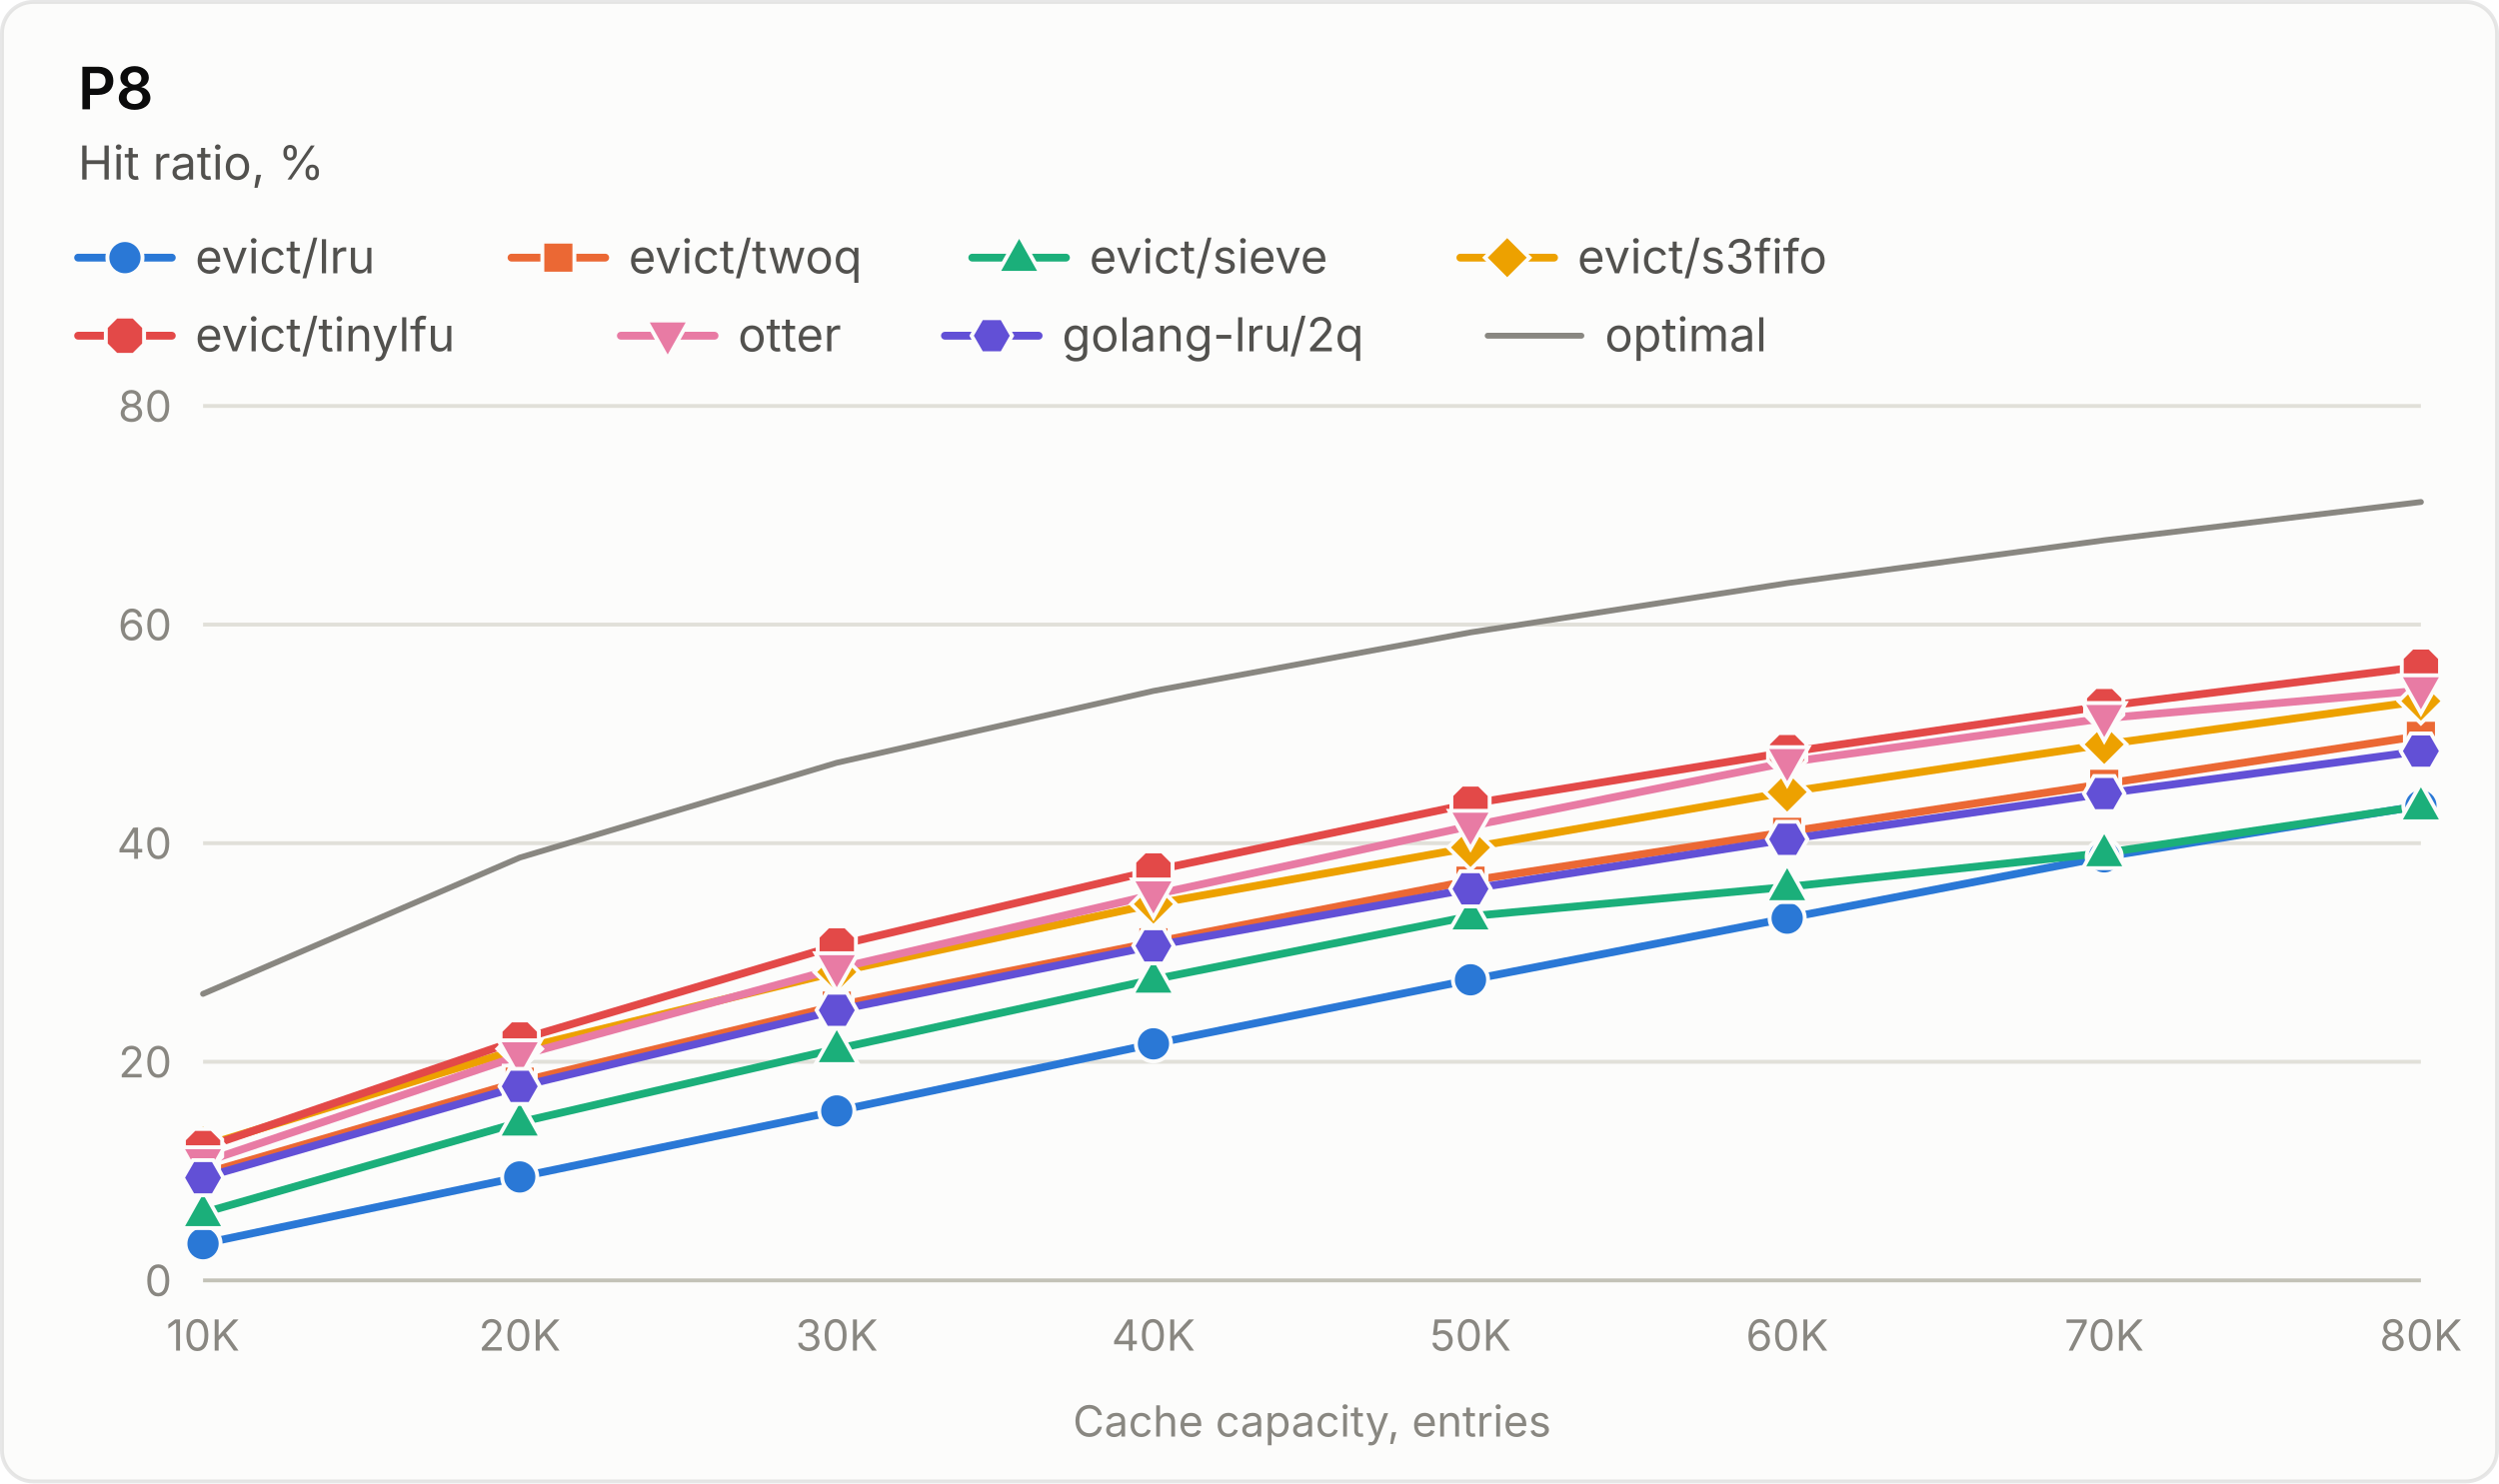
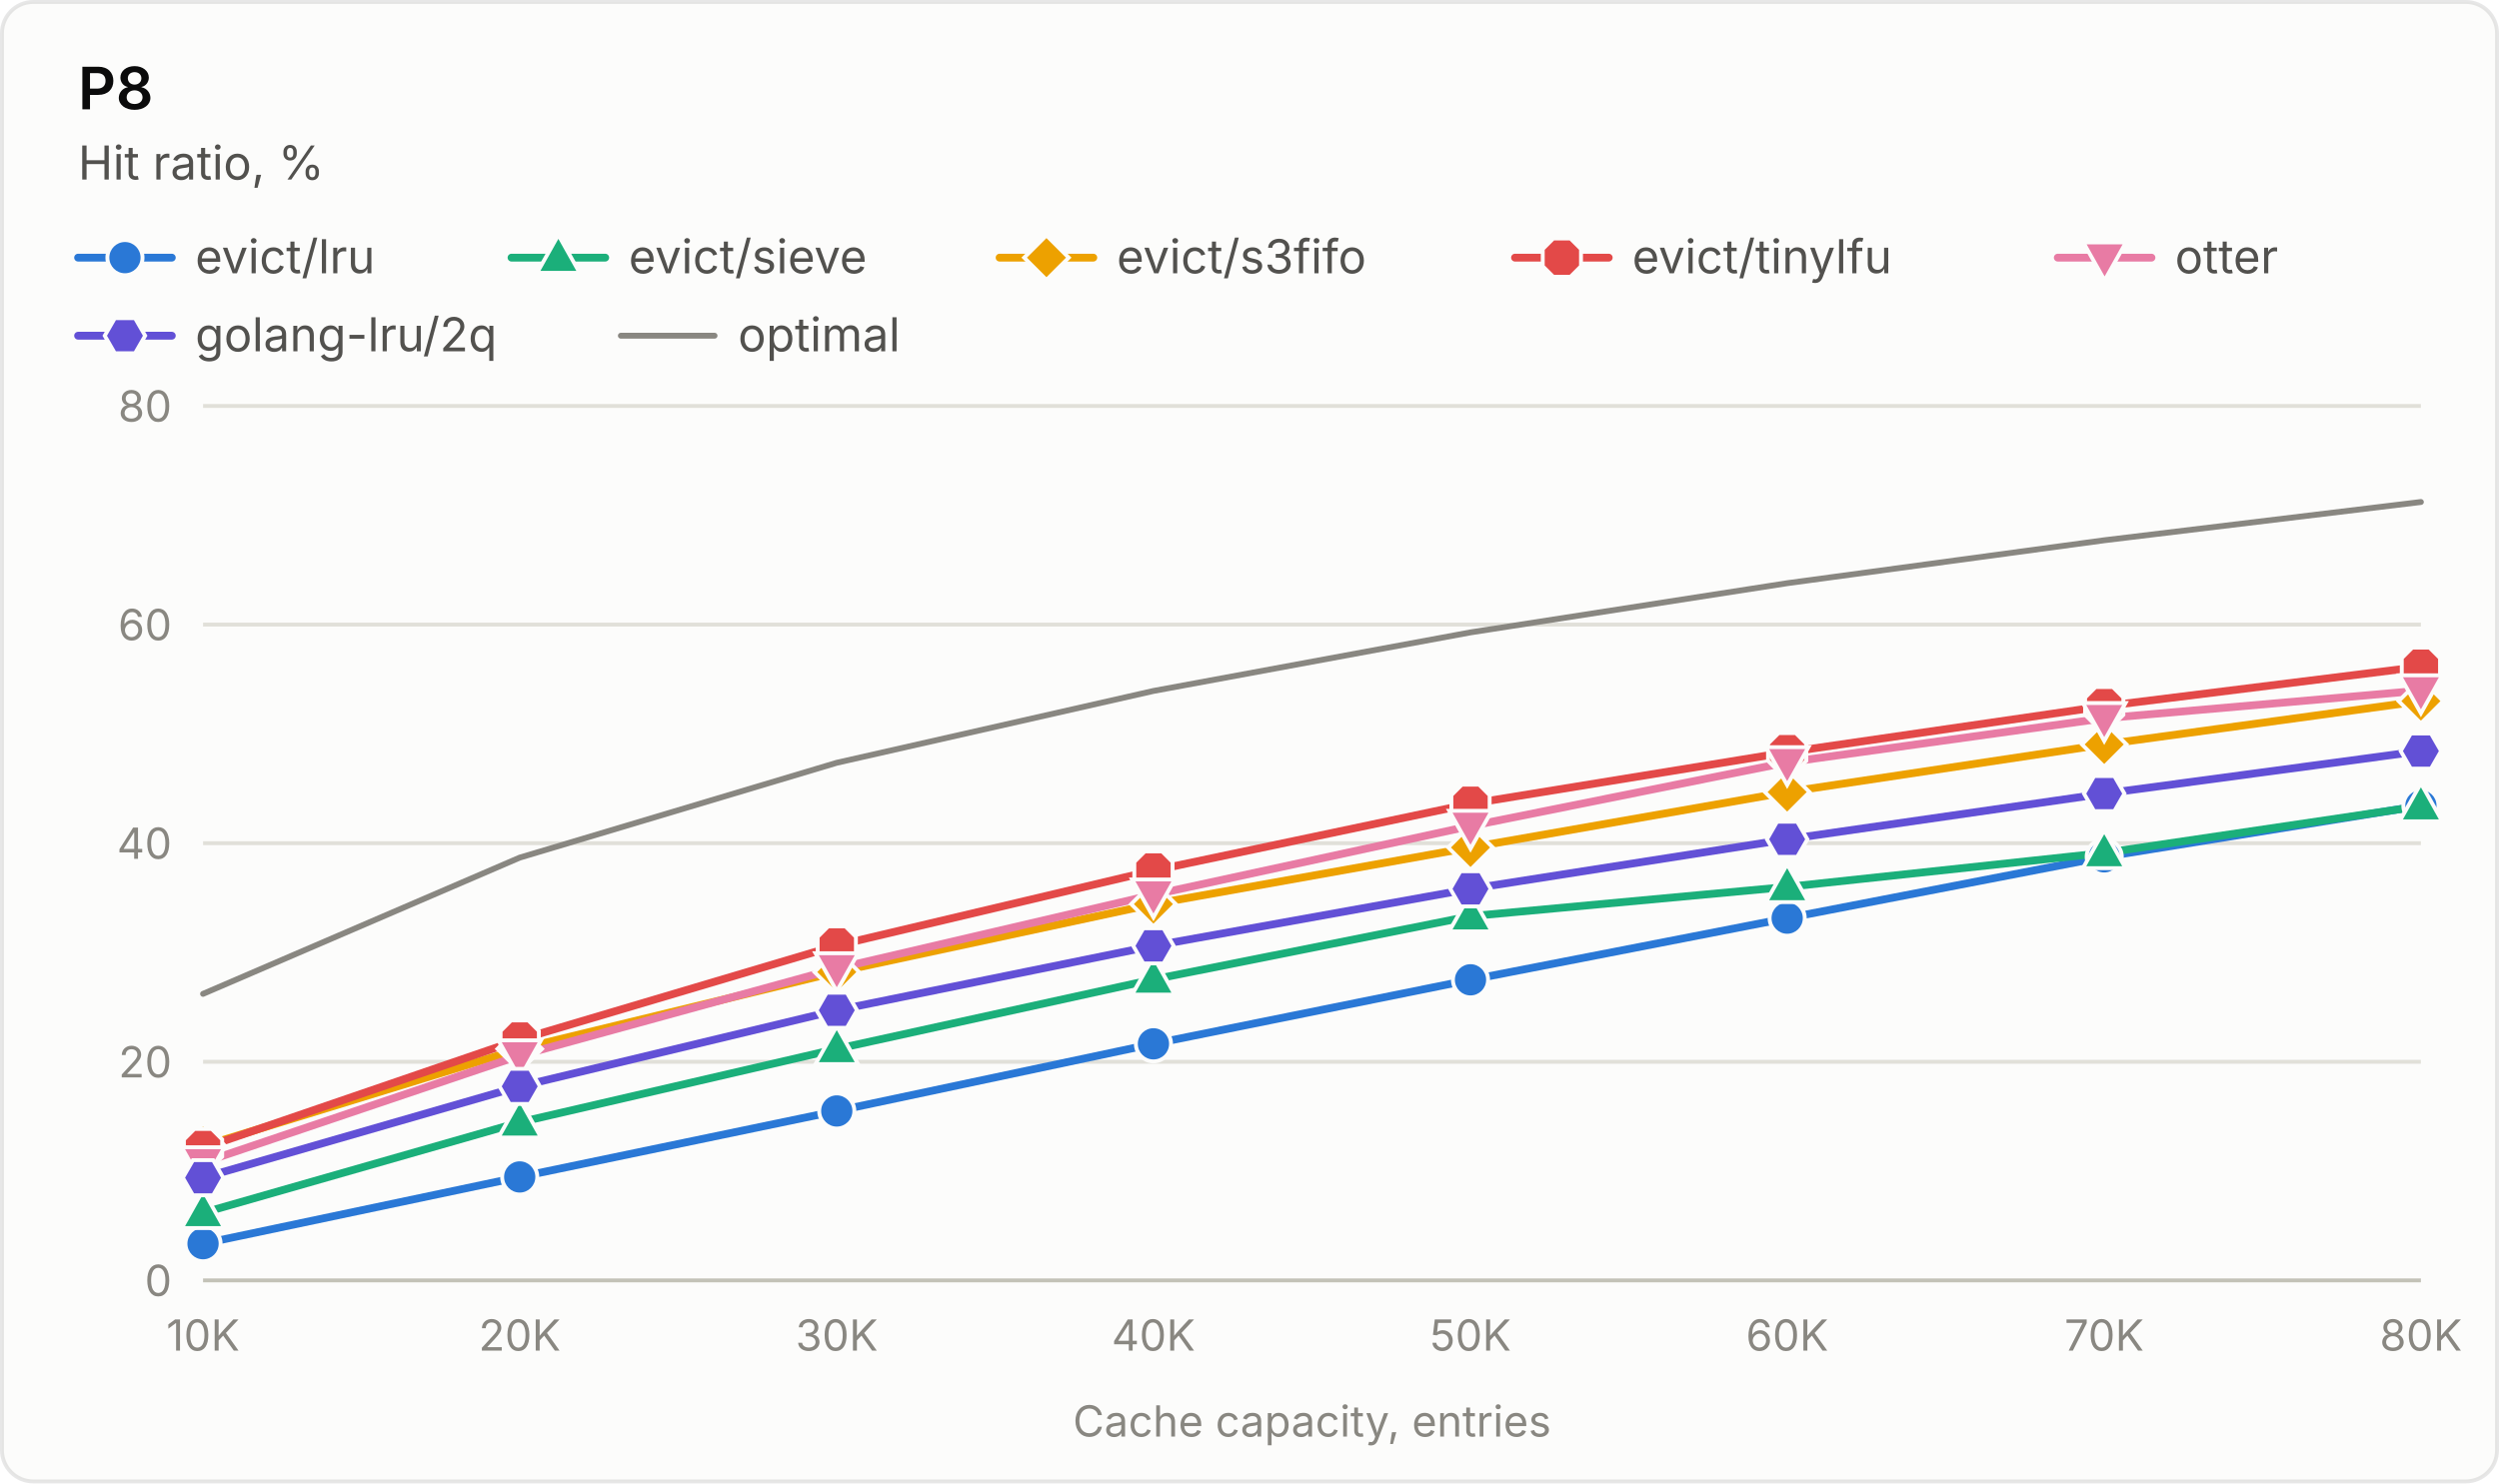
<svg xmlns="http://www.w3.org/2000/svg" viewBox="0 0 640 380" width="640" height="380" role="img" aria-labelledby="title desc">
  <style>
text { font-family: system-ui, -apple-system, "Segoe UI", sans-serif; }
.title { font-size: 15px; font-weight: 600; }
.unit, .legend { font-size: 12px; }
.tick { font-size: 11px; font-variant-numeric: tabular-nums; }
.grid, .axis { stroke-width: 1; }
.line { fill: none; stroke-width: 2; stroke-linejoin: round; stroke-linecap: round; }
.ref { fill: none; stroke-width: 1.5; stroke-linejoin: round; stroke-linecap: round; }
.mark { stroke-width: 2; paint-order: stroke; }
.surface { fill: #fcfcfb; stroke: rgba(11,11,11,0.10); }
.title { fill: #0b0b0b; }
.unit, .legend { fill: #52514e; }
.tick { fill: #898781; }
.grid { stroke: #e1e0d9; }
.axis { stroke: #c3c2b7; }
.ref { stroke: #898781; }
.mark { stroke: #fcfcfb; }
.s0 { stroke: #2a78d6; } .m0 { fill: #2a78d6; }
- .s1 { stroke: #eb6834; } .m1 { fill: #eb6834; }
.s2 { stroke: #1baf7a; } .m2 { fill: #1baf7a; }
.s3 { stroke: #eda100; } .m3 { fill: #eda100; }
.s7 { stroke: #e34948; } .m7 { fill: #e34948; }
.s4 { stroke: #e87ba4; } .m4 { fill: #e87ba4; }
.s6 { stroke: #6250d6; } .m6 { fill: #6250d6; }
@media (prefers-color-scheme: dark) {
  .surface { fill: #1a1a19; stroke: rgba(255,255,255,0.10); }
  .title { fill: #f0efec; }
  .unit, .legend { fill: #c3c2b7; }
  .tick { fill: #898781; }
  .grid { stroke: #2c2c2a; }
  .axis { stroke: #383835; }
  .ref { stroke: #898781; }
  .mark { stroke: #1a1a19; }
  .s0 { stroke: #3987e5; } .m0 { fill: #3987e5; }
-   .s1 { stroke: #d95926; } .m1 { fill: #d95926; }
  .s2 { stroke: #199e70; } .m2 { fill: #199e70; }
  .s3 { stroke: #c98500; } .m3 { fill: #c98500; }
  .s7 { stroke: #e66767; } .m7 { fill: #e66767; }
  .s4 { stroke: #d55181; } .m4 { fill: #d55181; }
  .s6 { stroke: #9085e9; } .m6 { fill: #9085e9; }
}
</style>
  <rect class="surface" x="0.5" y="0.5" width="639" height="379" rx="8" />
  <text class="title" x="20" y="28">P8</text>
  <text class="unit" x="20" y="46">Hit ratio, %</text>
  <path class="line s0" d="M20,66 h24" />
  <circle class="mark m0" cx="32" cy="66" r="4" />
  <text class="legend" x="50" y="70">evict/lru</text>
-   <path class="line s1" d="M131,66 h24" />
-   <path class="mark m1" d="M139.4,62.4L146.6,62.4L146.6,69.6L139.4,69.6Z" />
-   <text class="legend" x="161" y="70">evict/twoq</text>
-   <path class="line s2" d="M249,66 h24" />
-   <path class="mark m2" d="M261,61.2L265.6,69.4L256.4,69.4Z" />
-   <text class="legend" x="279" y="70">evict/sieve</text>
-   <path class="line s3" d="M374,66 h24" />
-   <path class="mark m3" d="M386,61L391,66L386,71L381,66Z" />
-   <text class="legend" x="404" y="70">evict/s3fifo</text>
-   <path class="line s7" d="M20,86 h24" />
-   <path class="mark m7" d="M30,81.6L34,81.6L36.4,84L36.4,88L34,90.4L30,90.4L27.6,88L27.6,84Z" />
-   <text class="legend" x="50" y="90">evict/tinylfu</text>
-   <path class="line s4" d="M159,86 h24" />
-   <path class="mark m4" d="M171,90.8L175.6,82.6L166.4,82.6Z" />
-   <text class="legend" x="189" y="90">otter</text>
-   <path class="line s6" d="M242,86 h24" />
-   <path class="mark m6" d="M251.7,82L256.3,82L258.6,86L256.3,90L251.7,90L249.4,86Z" />
-   <text class="legend" x="272" y="90">golang-lru/2q</text>
-   <path class="ref" d="M381,86 h24" />
-   <text class="legend" x="411" y="90">optimal</text>
+   <path class="line s2" d="M131,66 h24" />
+   <path class="mark m2" d="M143,61.2L147.6,69.4L138.4,69.4Z" />
+   <text class="legend" x="161" y="70">evict/sieve</text>
+   <path class="line s3" d="M256,66 h24" />
+   <path class="mark m3" d="M268,61L273,66L268,71L263,66Z" />
+   <text class="legend" x="286" y="70">evict/s3fifo</text>
+   <path class="line s7" d="M388,66 h24" />
+   <path class="mark m7" d="M398,61.6L402,61.6L404.4,64L404.4,68L402,70.4L398,70.4L395.6,68L395.6,64Z" />
+   <text class="legend" x="418" y="70">evict/tinylfu</text>
+   <path class="line s4" d="M527,66 h24" />
+   <path class="mark m4" d="M539,70.8L543.6,62.6L534.4,62.6Z" />
+   <text class="legend" x="557" y="70">otter</text>
+   <path class="line s6" d="M20,86 h24" />
+   <path class="mark m6" d="M29.7,82L34.3,82L36.6,86L34.3,90L29.7,90L27.4,86Z" />
+   <text class="legend" x="50" y="90">golang-lru/2q</text>
+   <path class="ref" d="M159,86 h24" />
+   <text class="legend" x="189" y="90">optimal</text>
  <path class="axis" d="M52,328 h568" />
  <text class="tick" x="44" y="332" text-anchor="end">0</text>
  <path class="grid" d="M52,272 h568" />
  <text class="tick" x="44" y="276" text-anchor="end">20</text>
  <path class="grid" d="M52,216 h568" />
  <text class="tick" x="44" y="220" text-anchor="end">40</text>
  <path class="grid" d="M52,160 h568" />
  <text class="tick" x="44" y="164" text-anchor="end">60</text>
  <path class="grid" d="M52,104 h568" />
  <text class="tick" x="44" y="108" text-anchor="end">80</text>
  <text class="tick" x="52" y="346" text-anchor="middle">10K</text>
  <text class="tick" x="133.1" y="346" text-anchor="middle">20K</text>
  <text class="tick" x="214.3" y="346" text-anchor="middle">30K</text>
  <text class="tick" x="295.4" y="346" text-anchor="middle">40K</text>
  <text class="tick" x="376.6" y="346" text-anchor="middle">50K</text>
  <text class="tick" x="457.7" y="346" text-anchor="middle">60K</text>
  <text class="tick" x="538.9" y="346" text-anchor="middle">70K</text>
  <text class="tick" x="620" y="346" text-anchor="middle">80K</text>
  <text class="tick" x="336" y="368" text-anchor="middle">Cache capacity, entries</text>
  <path class="line s0" d="M52,318.6L133.1,301.5L214.3,284.6L295.4,267.4L376.6,251L457.7,235.2L538.9,219.5L620,206.4" />
-   <path class="line s1" d="M52,300.7L133.1,277.1L214.3,257.6L295.4,241.4L376.6,225.6L457.7,213.1L538.9,200.8L620,188.5" />
  <path class="line s2" d="M52,310.7L133.1,287.5L214.3,268.7L295.4,250.9L376.6,234.7L457.7,227.2L538.9,218.5L620,206.5" />
  <path class="line s3" d="M52,293.6L133.1,268.7L214.3,249L295.4,231.6L376.6,217.1L457.7,202.9L538.9,190.7L620,179.6" />
  <path class="line s7" d="M52,294.1L133.1,266.3L214.3,242.2L295.4,223L376.6,205.9L457.7,192.7L538.9,180.9L620,170.8" />
  <path class="line s4" d="M52,297.8L133.1,270.4L214.3,248.1L295.4,229.2L376.6,211.6L457.7,195.3L538.9,184L620,176.9" />
  <path class="line s6" d="M52,301.7L133.1,278.3L214.3,258.8L295.4,242.3L376.6,227.7L457.7,215L538.9,203.3L620,192.4" />
  <path class="ref" d="M52,254.6L133.1,219.7L214.3,195.4L295.4,177L376.6,162L457.7,149.4L538.9,138.4L620,128.6" />
  <g>
    <circle class="mark m0" cx="52" cy="318.6" r="4" />
  </g>
  <g>
    <circle class="mark m0" cx="133.1" cy="301.5" r="4" />
  </g>
  <g>
    <circle class="mark m0" cx="214.3" cy="284.6" r="4" />
  </g>
  <g>
    <circle class="mark m0" cx="295.4" cy="267.4" r="4" />
  </g>
  <g>
    <circle class="mark m0" cx="376.6" cy="251" r="4" />
  </g>
  <g>
    <circle class="mark m0" cx="457.7" cy="235.2" r="4" />
  </g>
  <g>
    <circle class="mark m0" cx="538.9" cy="219.5" r="4" />
  </g>
  <g>
    <circle class="mark m0" cx="620" cy="206.4" r="4" />
  </g>
  <g>
-     <path class="mark m1" d="M48.4,297.1L55.6,297.1L55.6,304.3L48.4,304.3Z" />
-   </g>
-   <g>
-     <path class="mark m1" d="M129.5,273.5L136.7,273.5L136.7,280.7L129.5,280.7Z" />
-   </g>
-   <g>
-     <path class="mark m1" d="M210.7,254L217.9,254L217.9,261.2L210.7,261.2Z" />
-   </g>
-   <g>
-     <path class="mark m1" d="M291.8,237.8L299,237.8L299,245L291.8,245Z" />
-   </g>
-   <g>
-     <path class="mark m1" d="M373,222L380.2,222L380.2,229.2L373,229.2Z" />
-   </g>
-   <g>
-     <path class="mark m1" d="M454.1,209.5L461.3,209.5L461.3,216.7L454.1,216.7Z" />
-   </g>
-   <g>
-     <path class="mark m1" d="M535.3,197.2L542.5,197.2L542.5,204.4L535.3,204.4Z" />
-   </g>
-   <g>
-     <path class="mark m1" d="M616.4,184.9L623.6,184.9L623.6,192.1L616.4,192.1Z" />
-   </g>
-   <g>
    <path class="mark m2" d="M52,305.9L56.6,314.1L47.4,314.1Z" />
  </g>
  <g>
    <path class="mark m2" d="M133.1,282.7L137.7,290.9L128.5,290.9Z" />
  </g>
  <g>
    <path class="mark m2" d="M214.3,263.9L218.9,272.1L209.7,272.1Z" />
  </g>
  <g>
    <path class="mark m2" d="M295.4,246.1L300,254.3L290.8,254.3Z" />
  </g>
  <g>
    <path class="mark m2" d="M376.6,229.9L381.2,238.1L372,238.1Z" />
  </g>
  <g>
    <path class="mark m2" d="M457.7,222.4L462.3,230.6L453.1,230.6Z" />
  </g>
  <g>
    <path class="mark m2" d="M538.9,213.7L543.5,221.9L534.3,221.9Z" />
  </g>
  <g>
    <path class="mark m2" d="M620,201.7L624.6,209.9L615.4,209.9Z" />
  </g>
  <g>
    <path class="mark m3" d="M52,288.6L57,293.6L52,298.6L47,293.6Z" />
  </g>
  <g>
    <path class="mark m3" d="M133.1,263.7L138.1,268.7L133.1,273.7L128.1,268.7Z" />
  </g>
  <g>
    <path class="mark m3" d="M214.3,244L219.3,249L214.3,254L209.3,249Z" />
  </g>
  <g>
    <path class="mark m3" d="M295.4,226.6L300.4,231.6L295.4,236.6L290.4,231.6Z" />
  </g>
  <g>
    <path class="mark m3" d="M376.6,212.1L381.6,217.1L376.6,222.1L371.6,217.1Z" />
  </g>
  <g>
    <path class="mark m3" d="M457.7,197.9L462.7,202.9L457.7,207.9L452.7,202.9Z" />
  </g>
  <g>
    <path class="mark m3" d="M538.9,185.7L543.9,190.7L538.9,195.7L533.9,190.7Z" />
  </g>
  <g>
    <path class="mark m3" d="M620,174.6L625,179.6L620,184.6L615,179.6Z" />
  </g>
  <g>
    <path class="mark m7" d="M50,289.7L54,289.7L56.4,292.1L56.4,296.1L54,298.5L50,298.5L47.6,296.1L47.6,292.1Z" />
  </g>
  <g>
    <path class="mark m7" d="M131.1,261.9L135.1,261.9L137.5,264.3L137.5,268.3L135.1,270.7L131.1,270.7L128.7,268.3L128.7,264.3Z" />
  </g>
  <g>
    <path class="mark m7" d="M212.3,237.8L216.3,237.8L218.7,240.2L218.7,244.2L216.3,246.6L212.3,246.6L209.9,244.2L209.9,240.2Z" />
  </g>
  <g>
    <path class="mark m7" d="M293.4,218.6L297.4,218.6L299.8,221L299.8,225L297.4,227.4L293.4,227.4L291,225L291,221Z" />
  </g>
  <g>
    <path class="mark m7" d="M374.6,201.5L378.6,201.5L381,203.9L381,207.9L378.6,210.3L374.6,210.3L372.2,207.9L372.2,203.9Z" />
  </g>
  <g>
    <path class="mark m7" d="M455.7,188.3L459.7,188.3L462.1,190.7L462.1,194.7L459.7,197.1L455.7,197.1L453.3,194.7L453.3,190.7Z" />
  </g>
  <g>
    <path class="mark m7" d="M536.9,176.5L540.9,176.5L543.3,178.9L543.3,182.9L540.9,185.3L536.9,185.3L534.5,182.9L534.5,178.9Z" />
  </g>
  <g>
    <path class="mark m7" d="M618,166.4L622,166.4L624.4,168.8L624.4,172.8L622,175.2L618,175.2L615.6,172.8L615.6,168.8Z" />
  </g>
  <g>
    <path class="mark m4" d="M52,302.6L56.6,294.4L47.4,294.4Z" />
  </g>
  <g>
    <path class="mark m4" d="M133.1,275.2L137.7,267L128.5,267Z" />
  </g>
  <g>
    <path class="mark m4" d="M214.3,252.9L218.9,244.7L209.7,244.7Z" />
  </g>
  <g>
    <path class="mark m4" d="M295.4,234L300,225.8L290.8,225.8Z" />
  </g>
  <g>
    <path class="mark m4" d="M376.6,216.4L381.2,208.2L372,208.2Z" />
  </g>
  <g>
    <path class="mark m4" d="M457.7,200.1L462.3,191.9L453.1,191.9Z" />
  </g>
  <g>
    <path class="mark m4" d="M538.9,188.8L543.5,180.6L534.3,180.6Z" />
  </g>
  <g>
    <path class="mark m4" d="M620,181.7L624.6,173.5L615.4,173.5Z" />
  </g>
  <g>
    <path class="mark m6" d="M49.7,297.7L54.3,297.7L56.6,301.7L54.3,305.7L49.7,305.7L47.4,301.7Z" />
  </g>
  <g>
    <path class="mark m6" d="M130.8,274.3L135.4,274.3L137.7,278.3L135.4,282.3L130.8,282.3L128.5,278.3Z" />
  </g>
  <g>
    <path class="mark m6" d="M212,254.8L216.6,254.8L218.9,258.8L216.6,262.8L212,262.8L209.7,258.8Z" />
  </g>
  <g>
    <path class="mark m6" d="M293.1,238.3L297.7,238.3L300,242.3L297.7,246.3L293.1,246.3L290.8,242.3Z" />
  </g>
  <g>
    <path class="mark m6" d="M374.3,223.7L378.9,223.7L381.2,227.7L378.9,231.7L374.3,231.7L372,227.7Z" />
  </g>
  <g>
    <path class="mark m6" d="M455.4,211L460,211L462.3,215L460,219L455.4,219L453.1,215Z" />
  </g>
  <g>
    <path class="mark m6" d="M536.6,199.3L541.2,199.3L543.5,203.3L541.2,207.3L536.6,207.3L534.3,203.3Z" />
  </g>
  <g>
    <path class="mark m6" d="M617.7,188.4L622.3,188.4L624.6,192.4L622.3,196.4L617.7,196.4L615.4,192.4Z" />
  </g>
</svg>
